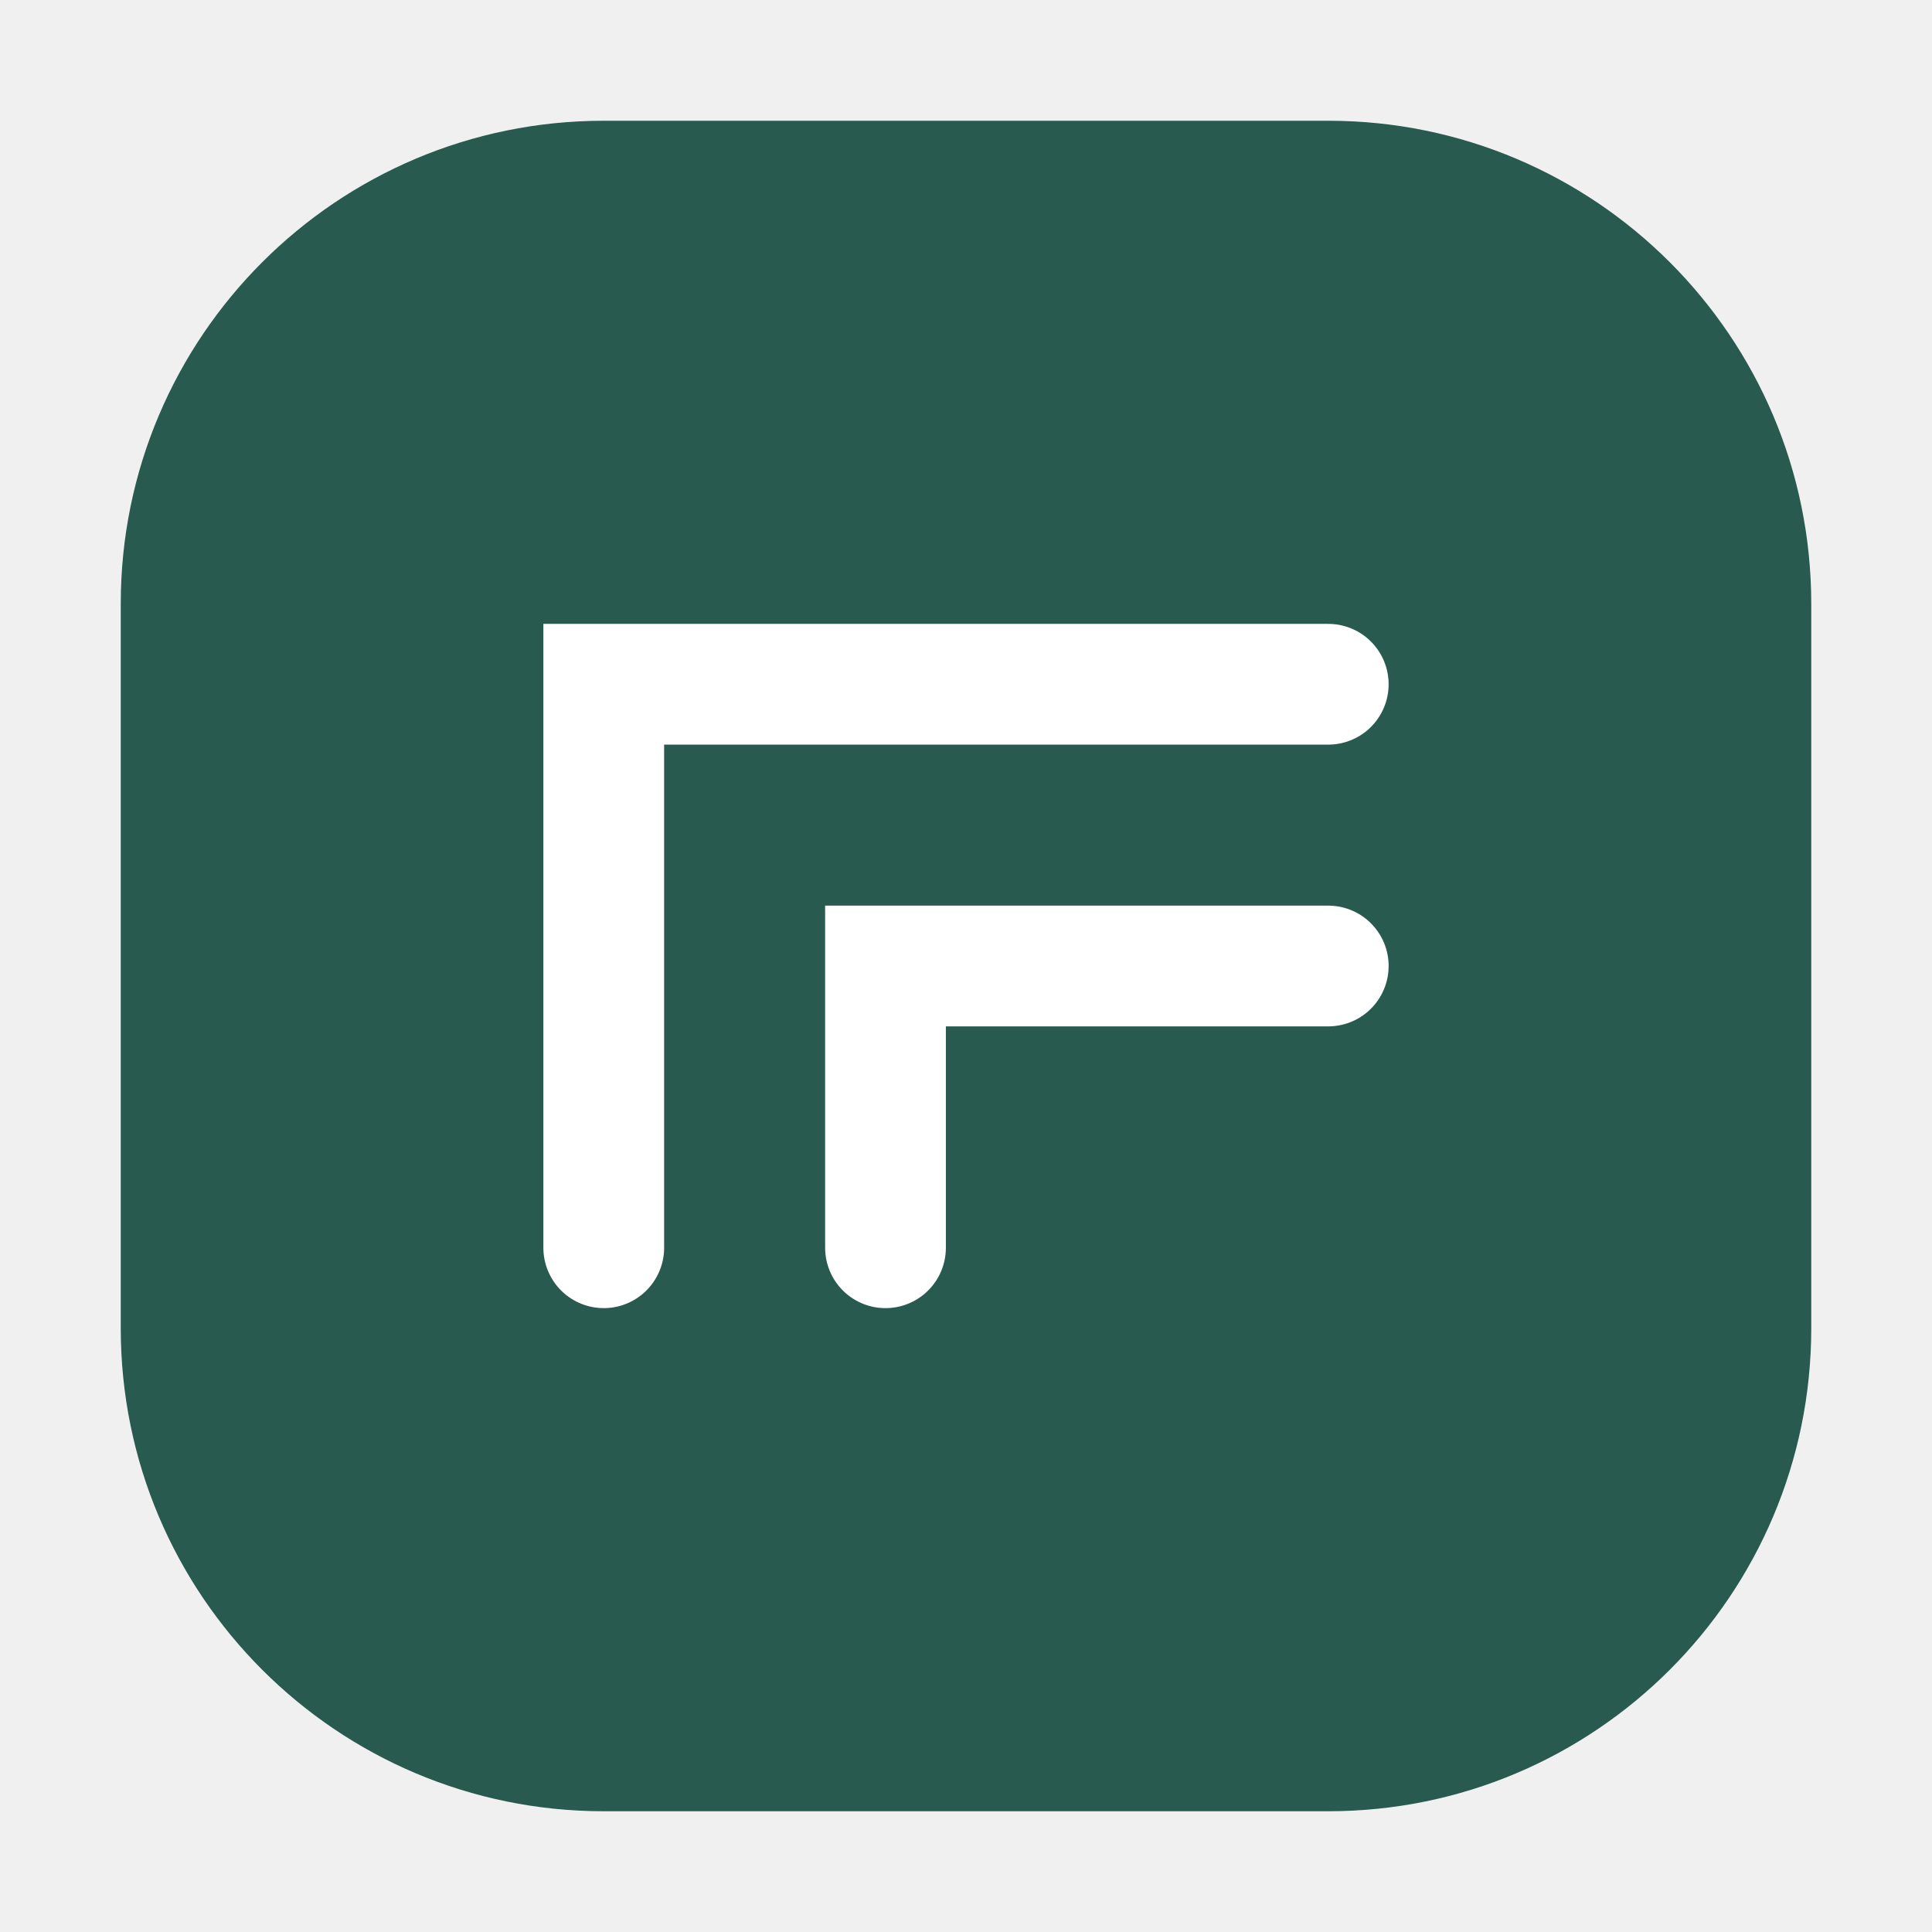
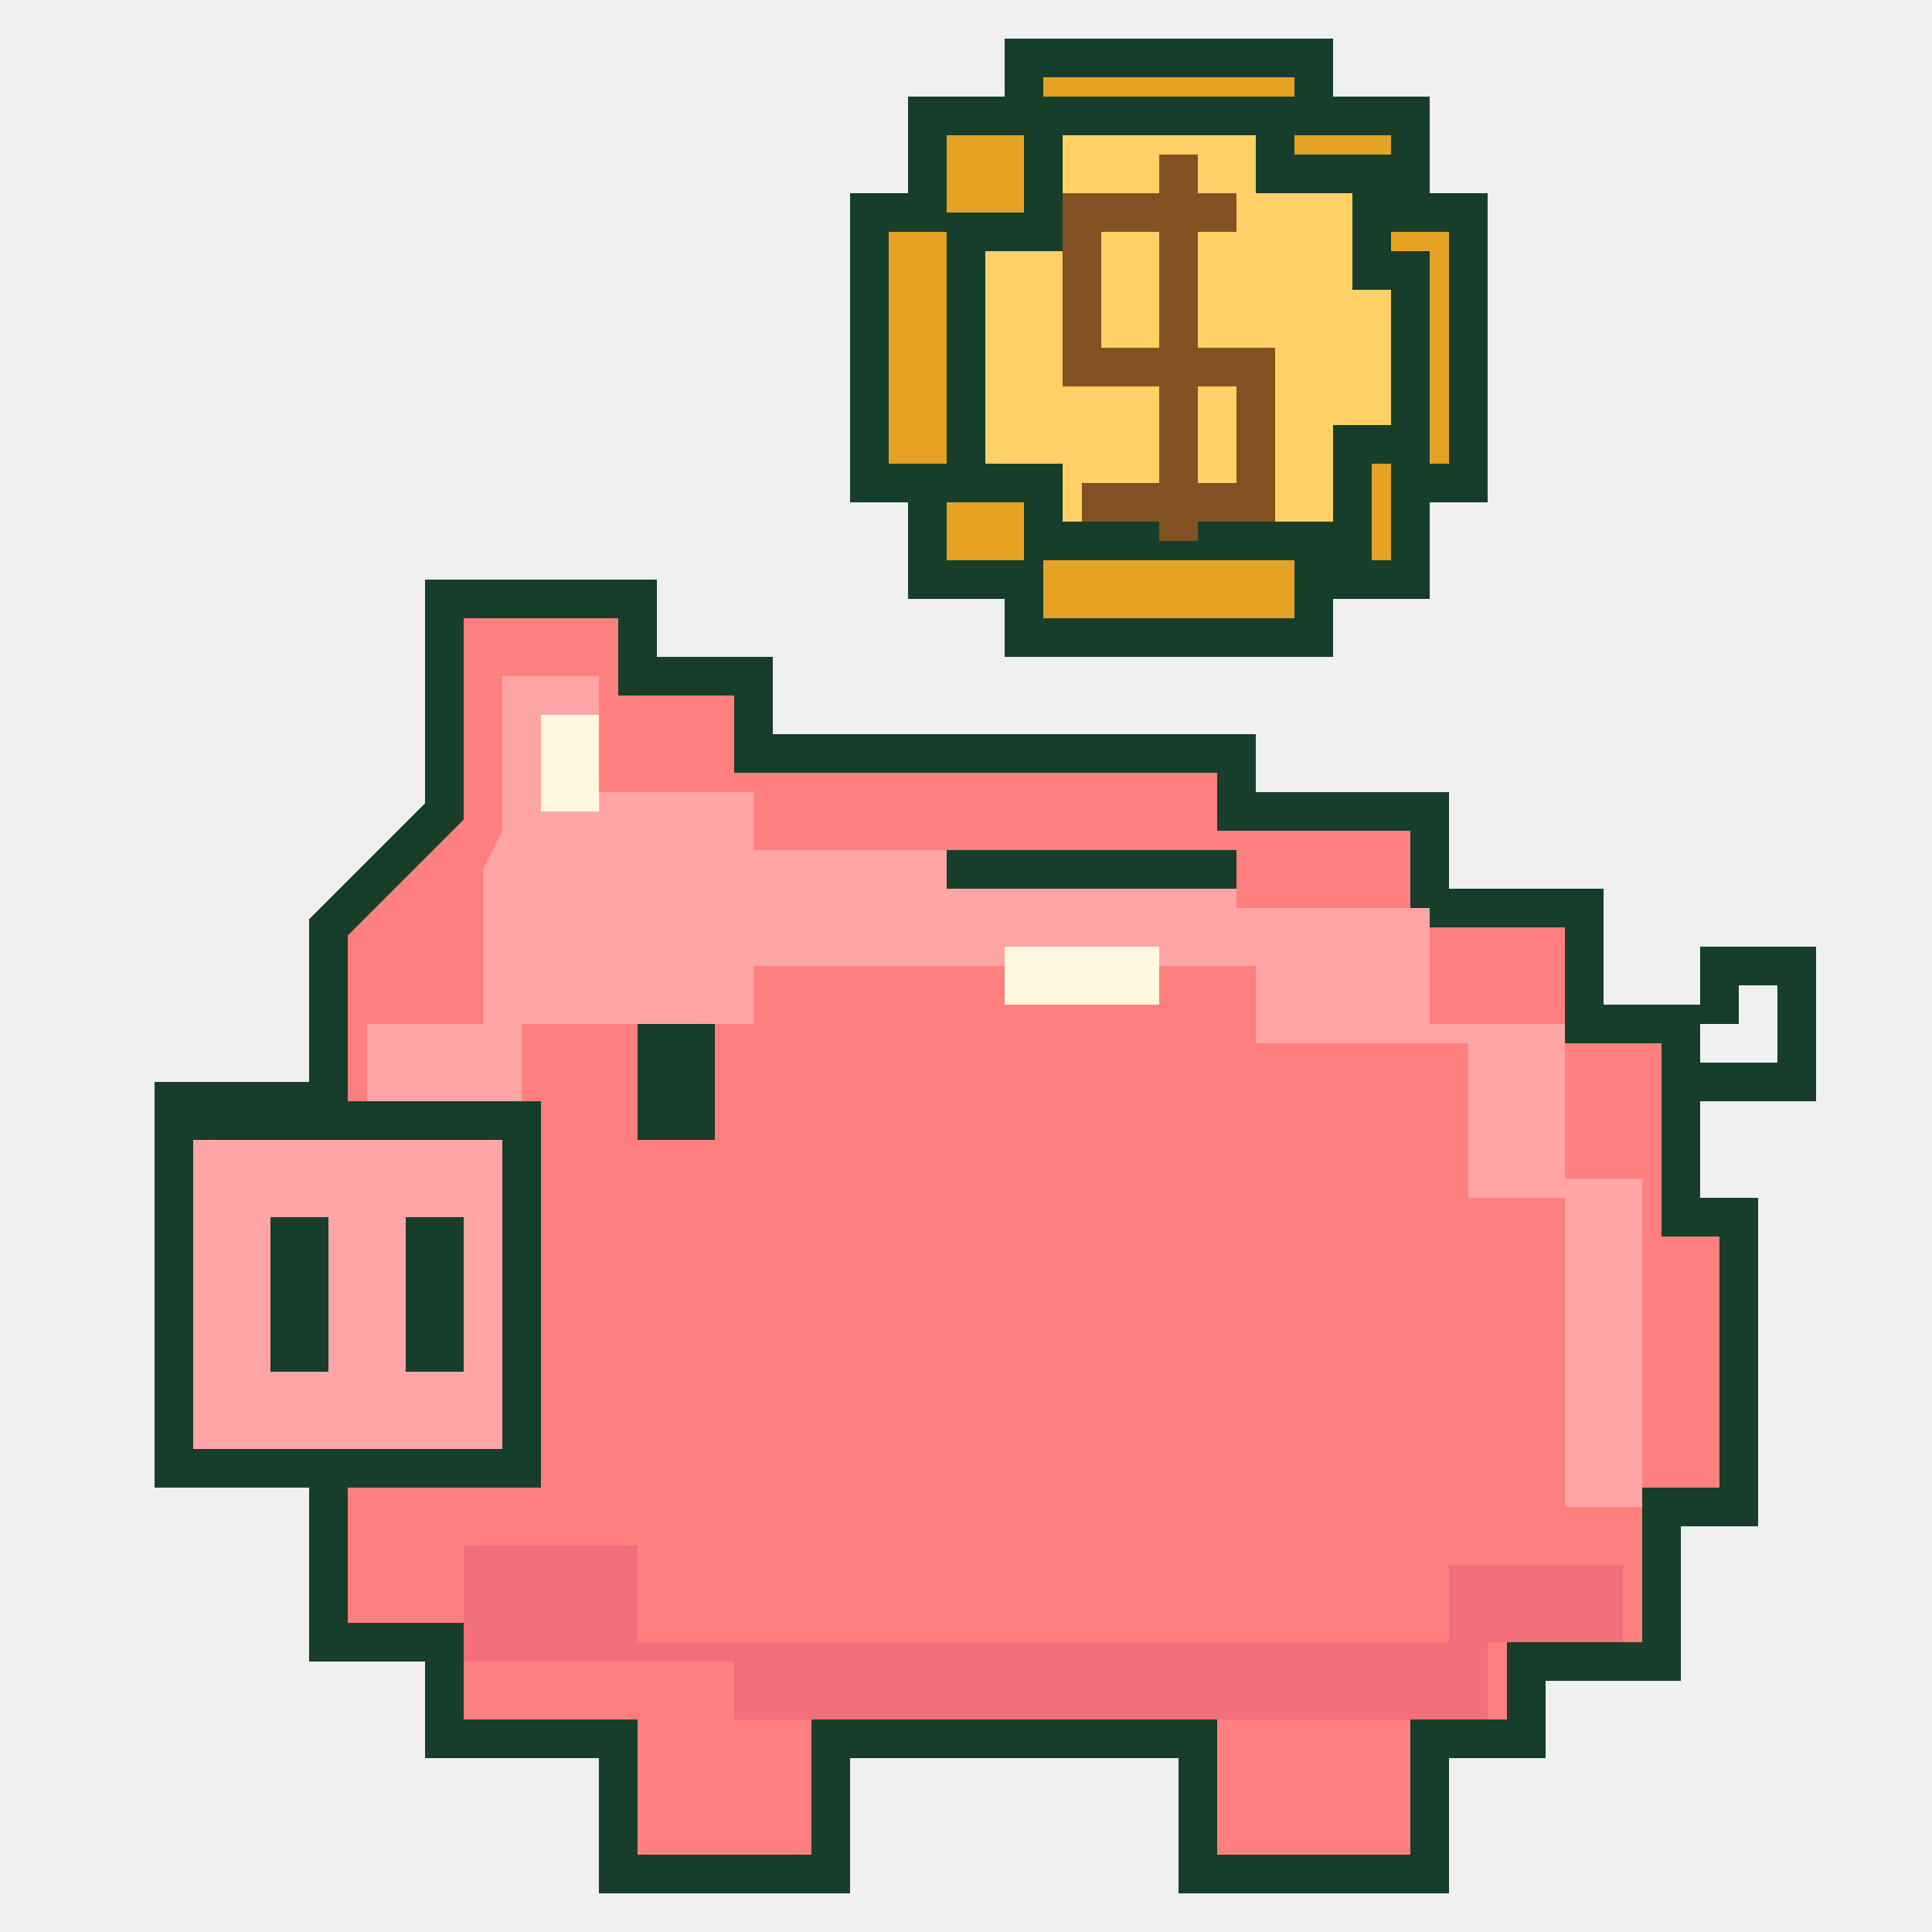
- <svg xmlns="http://www.w3.org/2000/svg" width="48" height="48" viewBox="0 0 48 48" role="img" aria-label="Neutral project mark">
-   <rect x="3" y="3" width="42" height="42" rx="12" fill="#285A50" />
-   <path d="M15 31V17h18M22 31V24h11" fill="none" stroke="#FFFFFF" stroke-width="3" stroke-linecap="round" />
+ <svg xmlns="http://www.w3.org/2000/svg" viewBox="0 0 100 100" shape-rendering="crispEdges">
+   <g stroke="#173D2B" stroke-width="2" stroke-linejoin="miter">
+     <path fill="#E6A323" d="M53 3h15v3h5v5h3v14h-3v5h-5v3H53v-3h-5v-5h-3V11h3V6h5z" />
+     <path fill="#FFD166" d="M54 6h12v3h5v5h2v9h-3v5H54v-3h-4V12h4z" />
+     <path fill="none" stroke="#815121" d="M64 11h-8v8h9v7h-9m5-18v20" />
+     <path fill="#FF7F7F" d="M23 42V31h10v4h6v4h25v3h10v5h8v6h5v10h3v15h-4v8h-7v4h-5v7H62v-7H43v7H32v-7h-9v-5h-6v-9h-8V57h8v-9z" />
+     <path fill="#FFA5A6" stroke="none" d="M26 43v-8h5v6h8v3h25v3h10v6h7v8h4v17h-4V62h-5v-8H65v-4H39v3H27v8h-8v-8h6v-8z" />
+     <path fill="#F16E7A" stroke="none" d="M24 80h9v5h42v-4h9v4h-7v4H38v-3H24z" />
+     <path fill="#FFA5A6" d="M9 58h18v18H9z" />
+     <path fill="none" d="M87 56h6v-6h-4v3m-40-8h15" />
+   </g>
+   <path fill="#173D2B" d="M14 63h3v8h-3zm7 0h3v8h-3zm12-10h4v6h-4z" />
+   <path fill="#FFF8E1" d="M52 49h8v3h-8zm-24-12h3v5h-3z" />
</svg>
